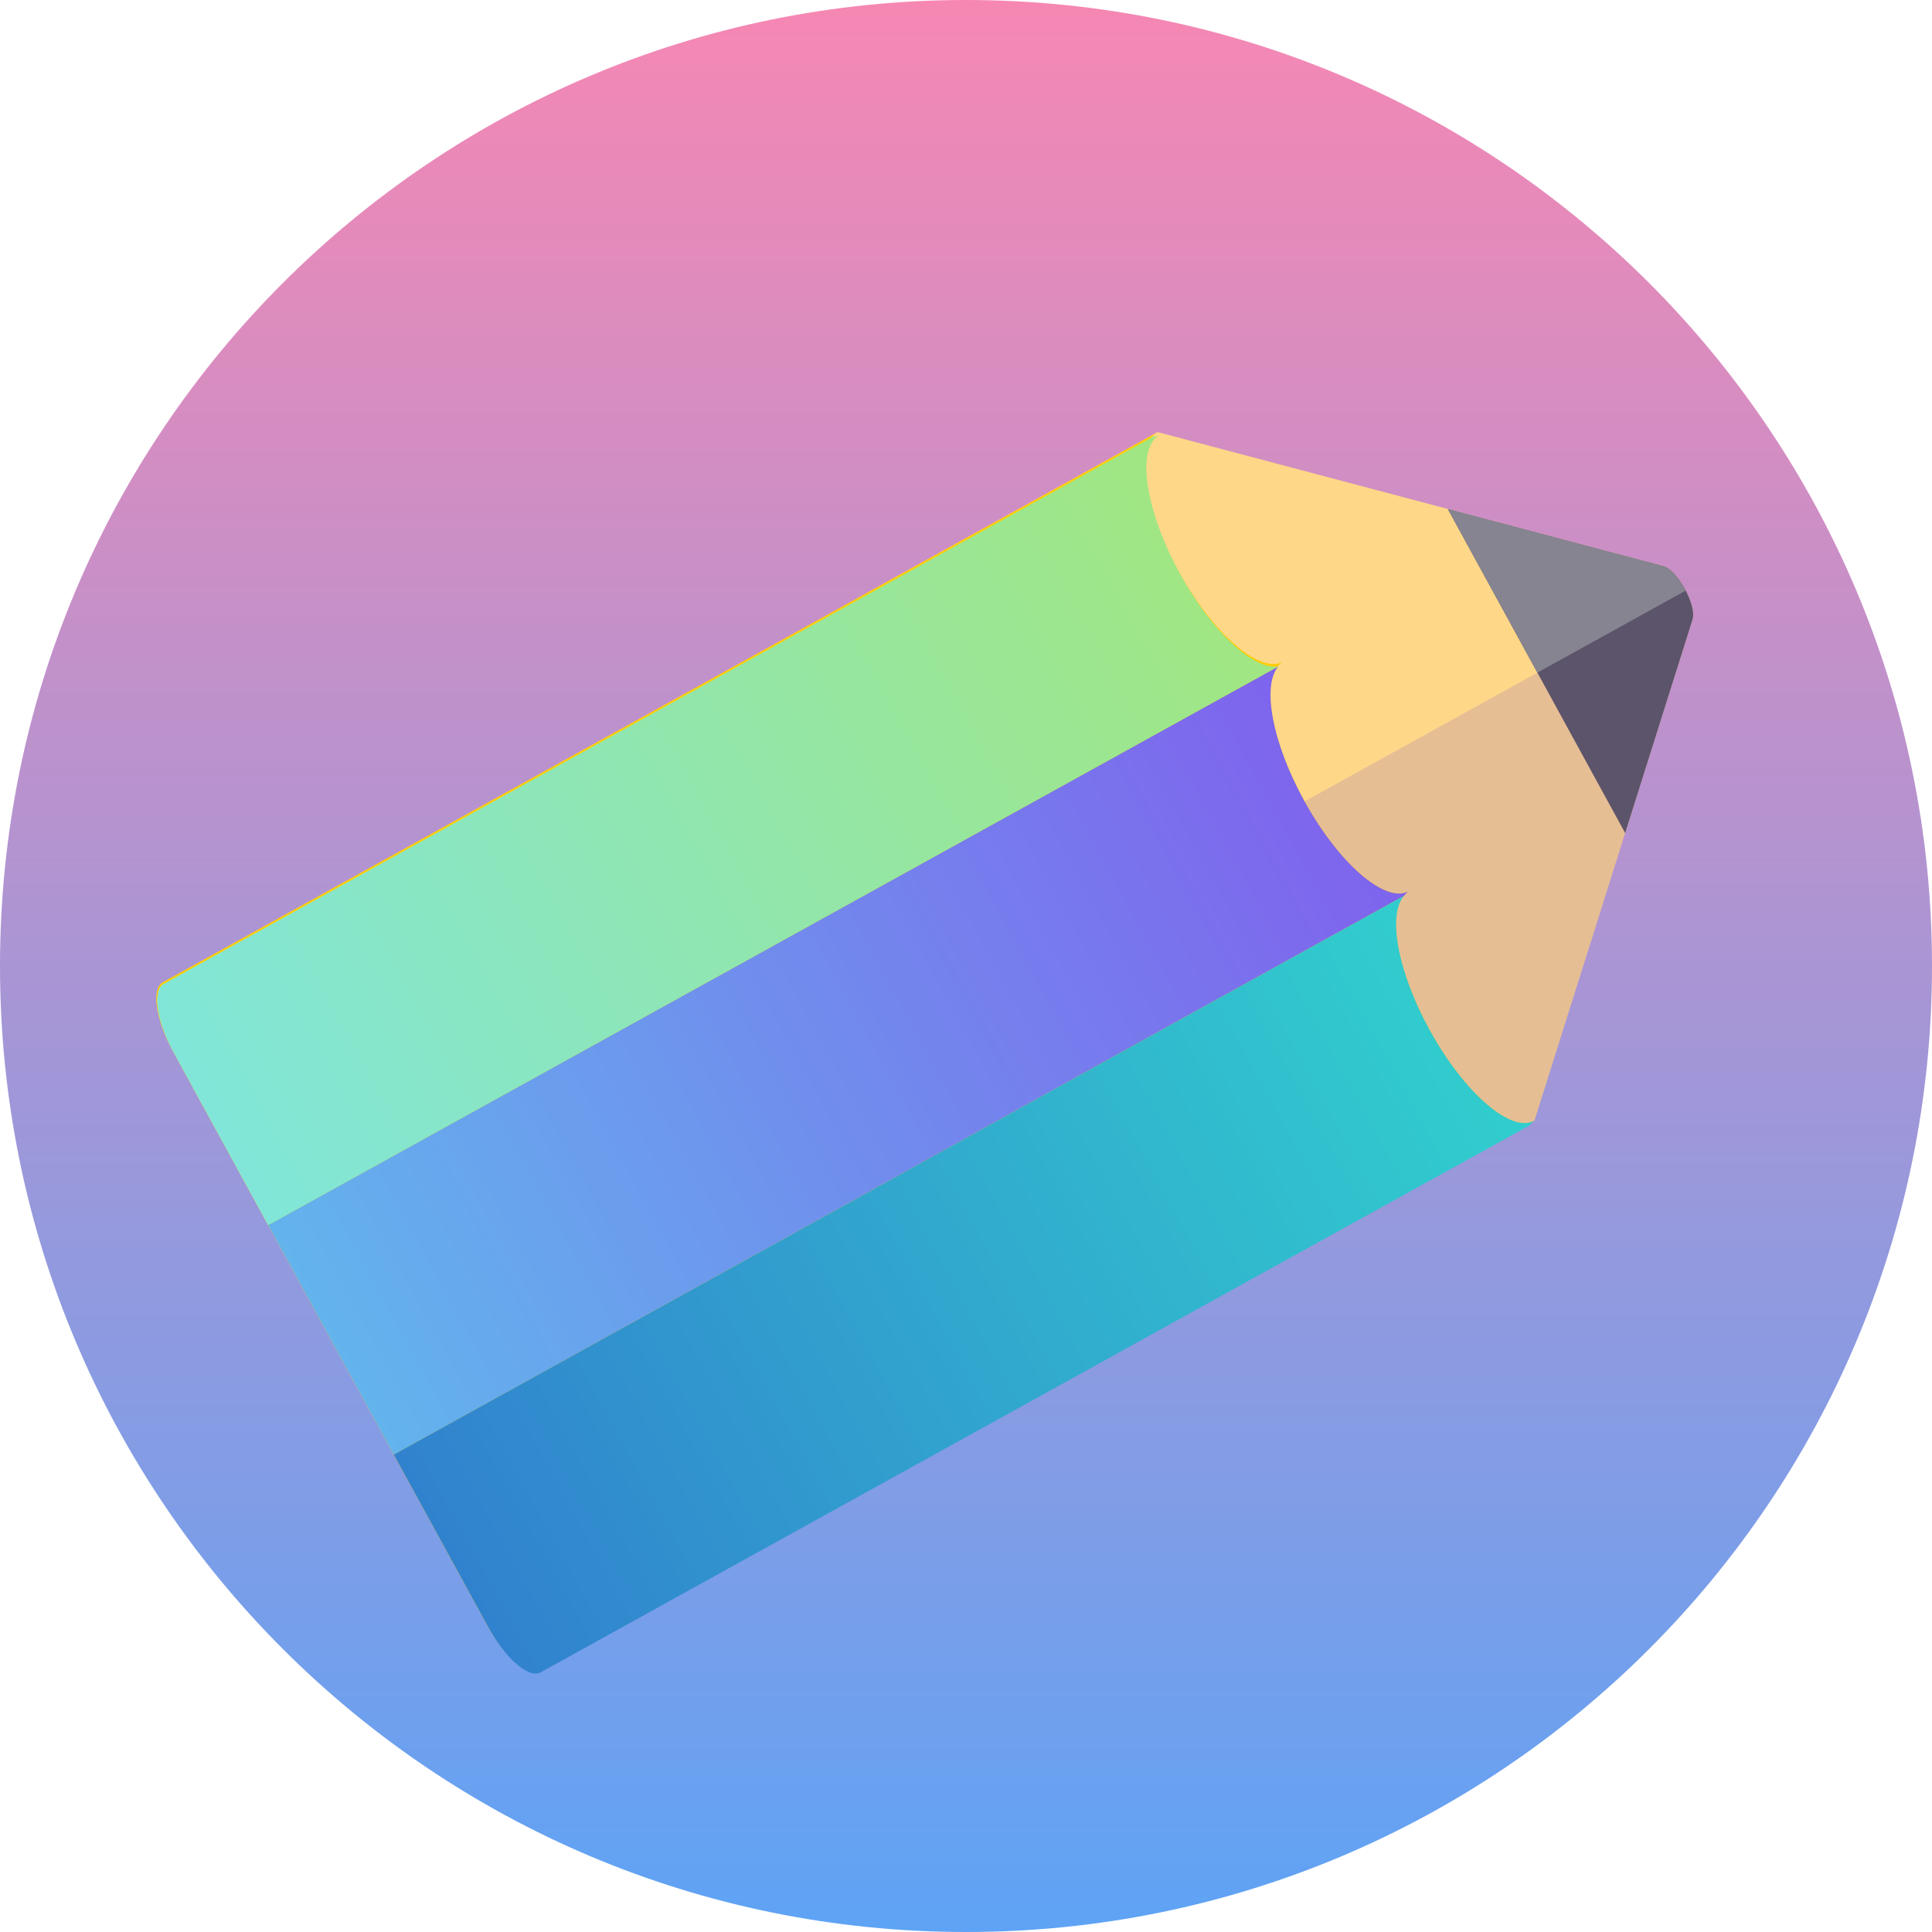
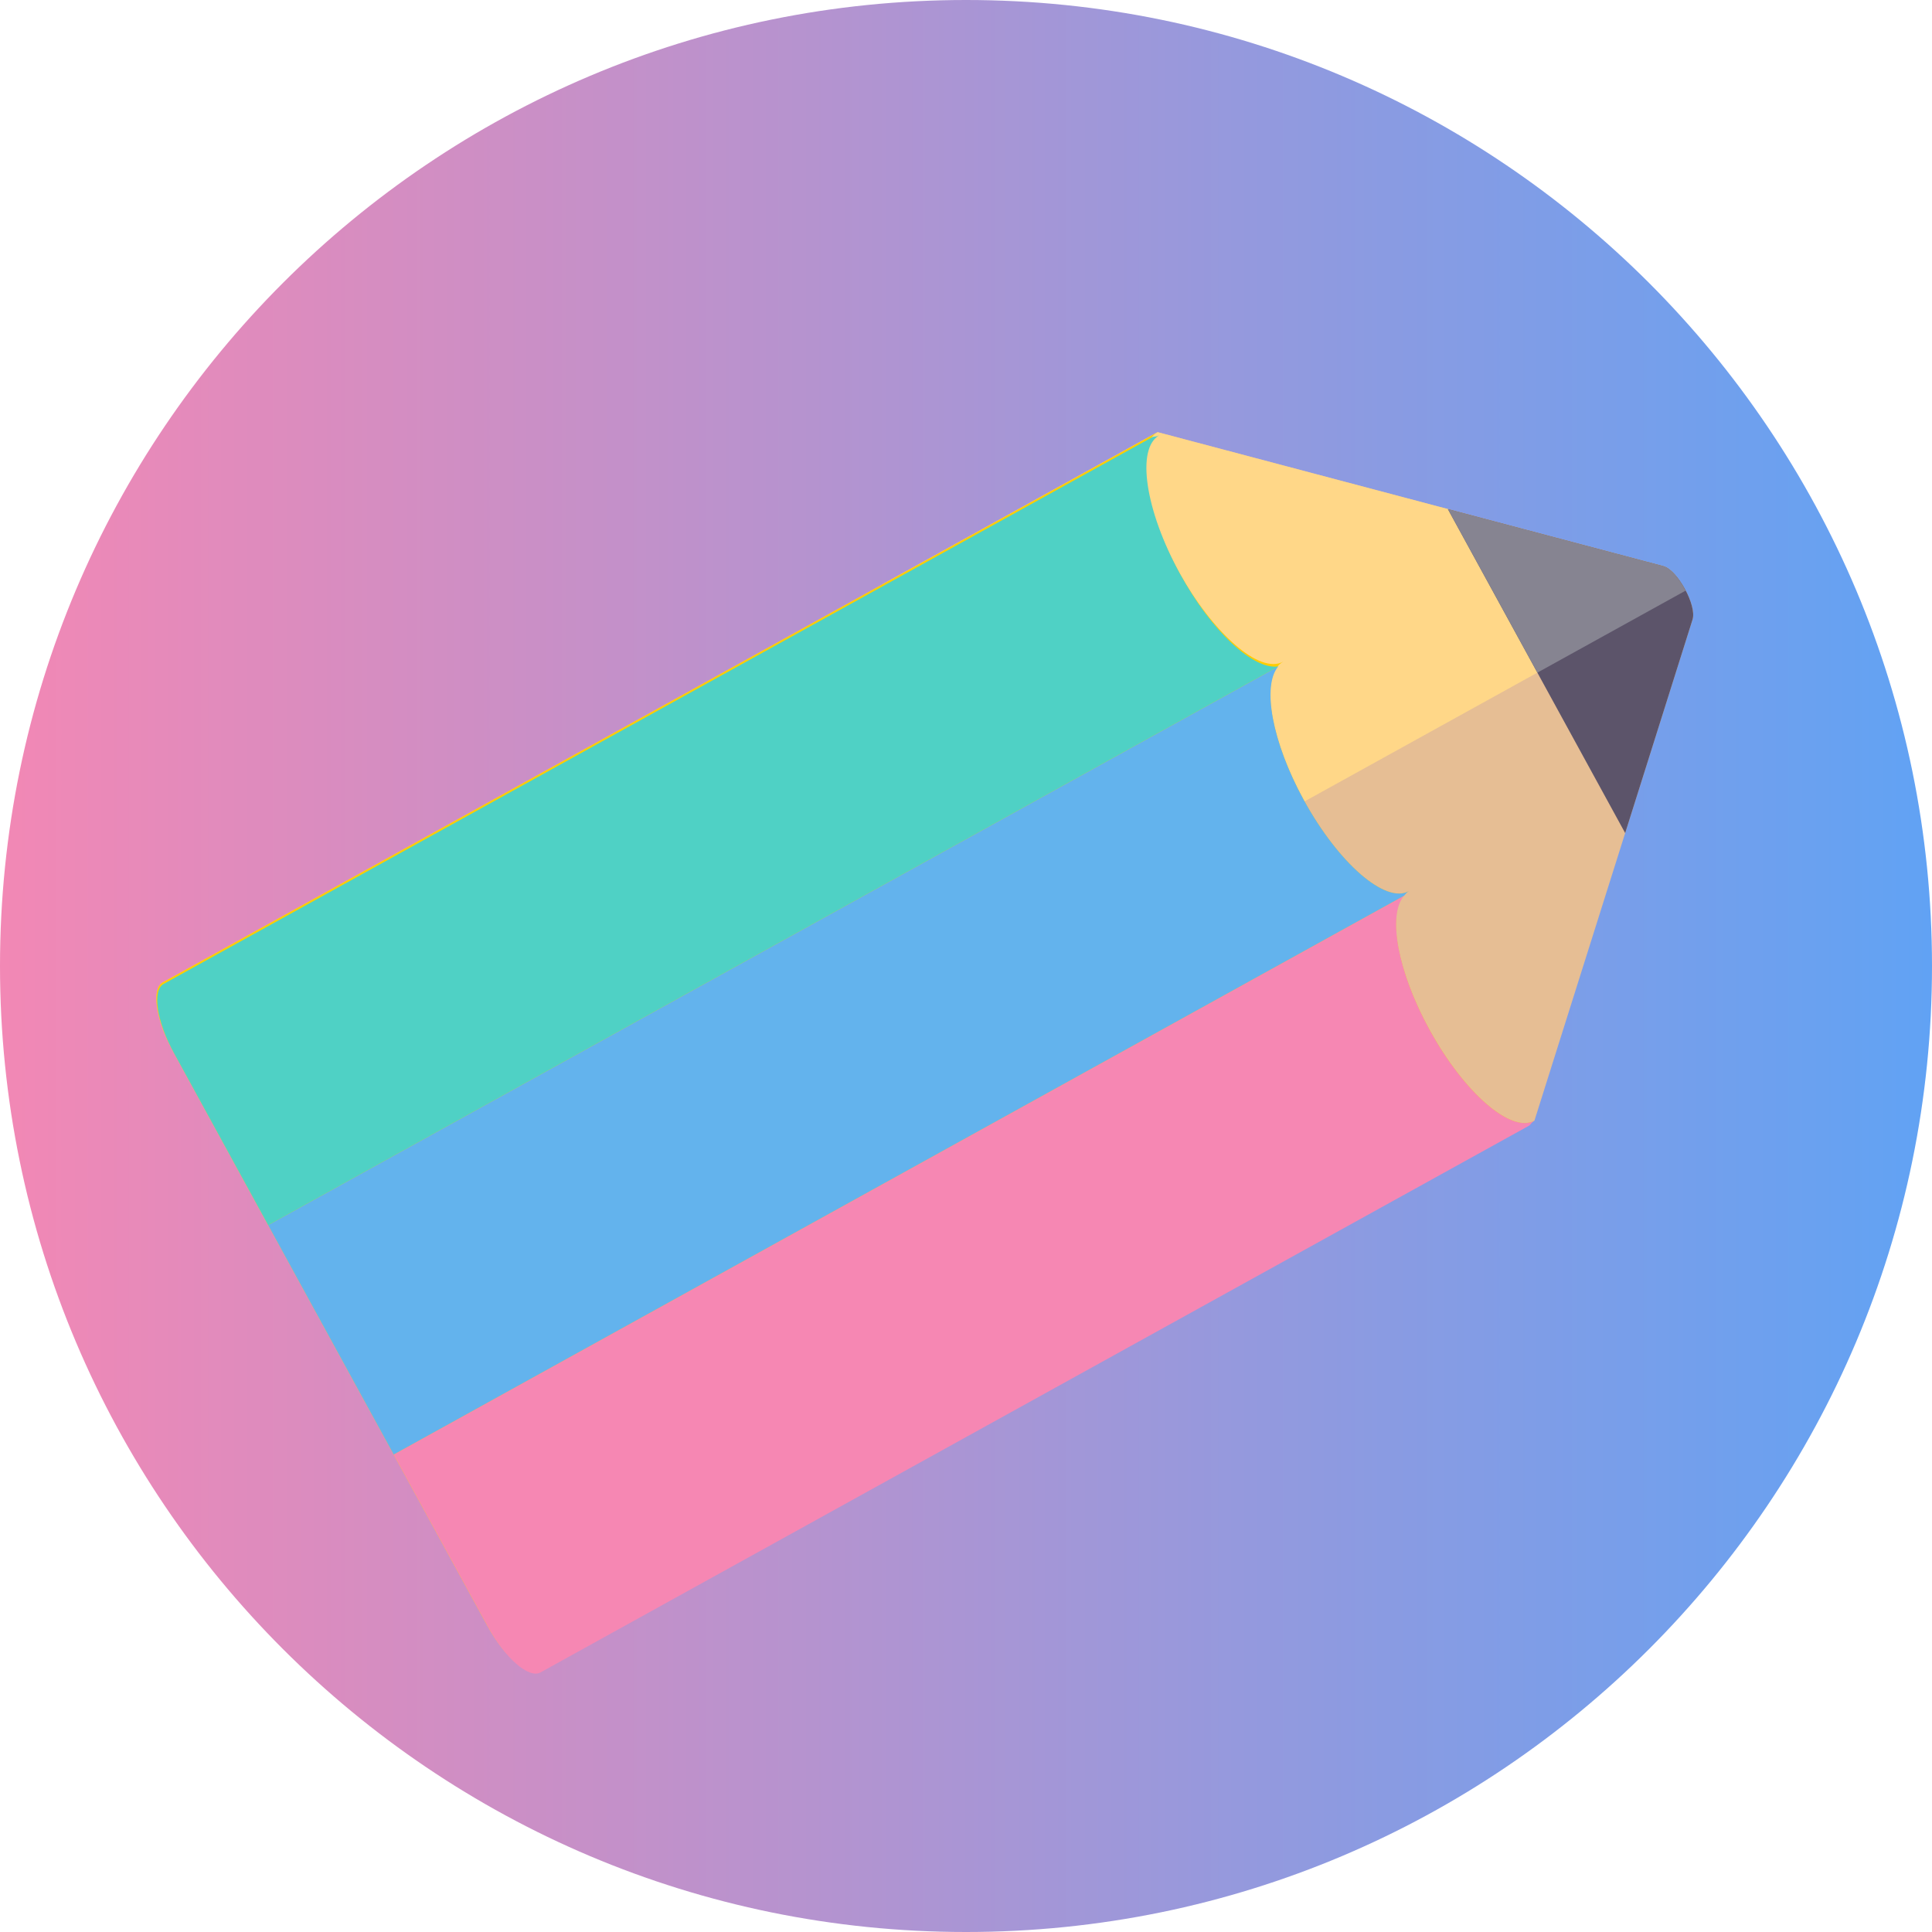
<svg xmlns="http://www.w3.org/2000/svg" width="450" height="450" viewBox="0 0 450 450" fill="none">
  <circle cx="225" cy="225" r="225" fill="url(#paint0_linear_3026_1272)" />
  <path d="M40.314 244.894L113.454 378.534C117.493 385.915 122.976 390.678 125.698 389.172L357.399 261.026L394.229 144.292C395.258 141.028 390.724 132.743 387.432 131.871L269.63 100.657L37.93 228.803C35.207 230.309 36.275 237.513 40.314 244.894Z" fill="#E6BE94" />
  <path d="M249.627 216.652L392.592 137.583L392.094 136.674C390.713 134.324 388.956 132.273 387.431 131.87L269.63 100.657L205.543 136.102L249.627 216.652Z" fill="#FFD788" />
-   <path d="M40.314 244.894L113.454 378.534C117.493 385.915 122.976 390.678 125.698 389.172L357.399 261.026C351.953 264.038 340.989 254.511 332.911 239.751C324.833 224.99 322.697 210.581 328.143 207.57C322.697 210.581 311.733 201.055 303.655 186.294C295.577 171.534 293.441 157.125 298.887 154.113C293.441 157.125 282.477 147.599 274.399 132.838C266.32 118.078 264.185 103.669 269.63 100.657L37.93 228.803C35.207 230.309 36.275 237.513 40.314 244.894Z" fill="#FFCD00" />
-   <path d="M328.143 207.57C322.697 210.581 311.733 201.055 303.655 186.295C296.257 172.777 293.92 159.665 297.747 155.22L62.456 285.352L91.712 338.808L327.003 208.676C327.356 208.268 327.684 207.823 328.143 207.57Z" fill="url(#paint1_linear_3026_1272)" />
-   <path d="M357.399 261.026C351.953 264.037 340.989 254.511 332.911 239.751C325.513 226.233 323.176 213.121 327.003 208.676L91.712 338.808L113.654 378.9C117.694 386.28 123.176 391.043 125.898 389.538L356.259 262.132C356.612 261.724 356.94 261.28 357.399 261.026Z" fill="url(#paint2_linear_3026_1272)" />
-   <path d="M270.032 101.39C264.586 104.402 266.722 118.811 274.801 133.572C282.199 147.089 291.965 156.092 297.748 155.222L62.458 285.354L40.515 245.261C36.476 237.881 35.409 230.676 38.131 229.171L268.492 101.766C269.024 101.685 269.573 101.644 270.032 101.39Z" fill="url(#paint3_linear_3026_1272)" />
+   <path d="M40.314 244.894L113.454 378.534C117.493 385.915 122.976 390.678 125.698 389.172L357.399 261.026C351.953 264.038 340.989 254.511 332.911 239.751C324.833 224.99 322.697 210.581 328.143 207.57C322.697 210.581 311.733 201.055 303.655 186.294C295.577 171.534 293.441 157.125 298.886 154.113C293.441 157.125 282.477 147.599 274.399 132.838C266.32 118.078 264.185 103.669 269.63 100.657L37.93 228.803C35.207 230.309 36.275 237.513 40.314 244.894Z" fill="#FFCD00" />
+   <path d="M328.143 207.57C322.697 210.581 311.733 201.055 303.655 186.295C296.257 172.777 293.92 159.665 297.747 155.22L62.456 285.352L91.712 338.808L327.003 208.676C327.356 208.268 327.684 207.823 328.143 207.57Z" fill="#63B3ED" />
+   <path d="M357.399 261.026C351.953 264.037 340.989 254.511 332.911 239.751C325.513 226.233 323.176 213.121 327.003 208.676L91.712 338.808L113.654 378.9C117.694 386.28 123.176 391.043 125.898 389.538L356.259 262.132C356.612 261.724 356.94 261.28 357.399 261.026Z" fill="#F687B3" />
+   <path d="M270.032 101.39C264.586 104.402 266.722 118.811 274.801 133.572C282.199 147.089 291.965 156.092 297.748 155.222L62.458 285.354L40.515 245.261C36.476 237.881 35.409 230.676 38.131 229.171L268.492 101.766C269.024 101.685 269.573 101.644 270.032 101.39Z" fill="#4FD1C5" />
  <path d="M378.534 194.036L394.228 144.29C395.257 141.026 390.722 132.74 387.429 131.868L337.231 118.569L378.534 194.036Z" fill="#5C546A" />
  <path d="M392.611 137.572C391.182 134.828 389.158 132.326 387.431 131.869L337.232 118.568L358.084 156.669L392.611 137.572Z" fill="#868491" />
  <defs>
-     <linearGradient id="paint0_linear_3026_1272" x1="225" y1="0" x2="225" y2="450" gradientUnits="userSpaceOnUse">
+     <linearGradient id="paint0_linear_3026_1272" x1="-12" y1="225" x2="458.5" y2="225" gradientUnits="userSpaceOnUse">
      <stop stop-color="#F687B3" />
      <stop offset="1" stop-color="#5EA3F5" />
    </linearGradient>
-     <linearGradient id="paint1_linear_3026_1272" x1="77.084" y1="312.08" x2="314.29" y2="182.259" gradientUnits="userSpaceOnUse">
-       <stop stop-color="#63B3ED" />
-       <stop offset="1" stop-color="#7F63ED" />
-     </linearGradient>
-     <linearGradient id="paint2_linear_3026_1272" x1="106.34" y1="365.536" x2="343.547" y2="235.715" gradientUnits="userSpaceOnUse">
-       <stop stop-color="#3182CE" />
-       <stop offset="1" stop-color="#31CECE" />
-     </linearGradient>
-     <linearGradient id="paint3_linear_3026_1272" x1="47.829" y1="258.625" x2="285.036" y2="128.805" gradientUnits="userSpaceOnUse">
-       <stop stop-color="#81E6D9" />
-       <stop offset="1" stop-color="#A1E681" />
-     </linearGradient>
  </defs>
</svg>
